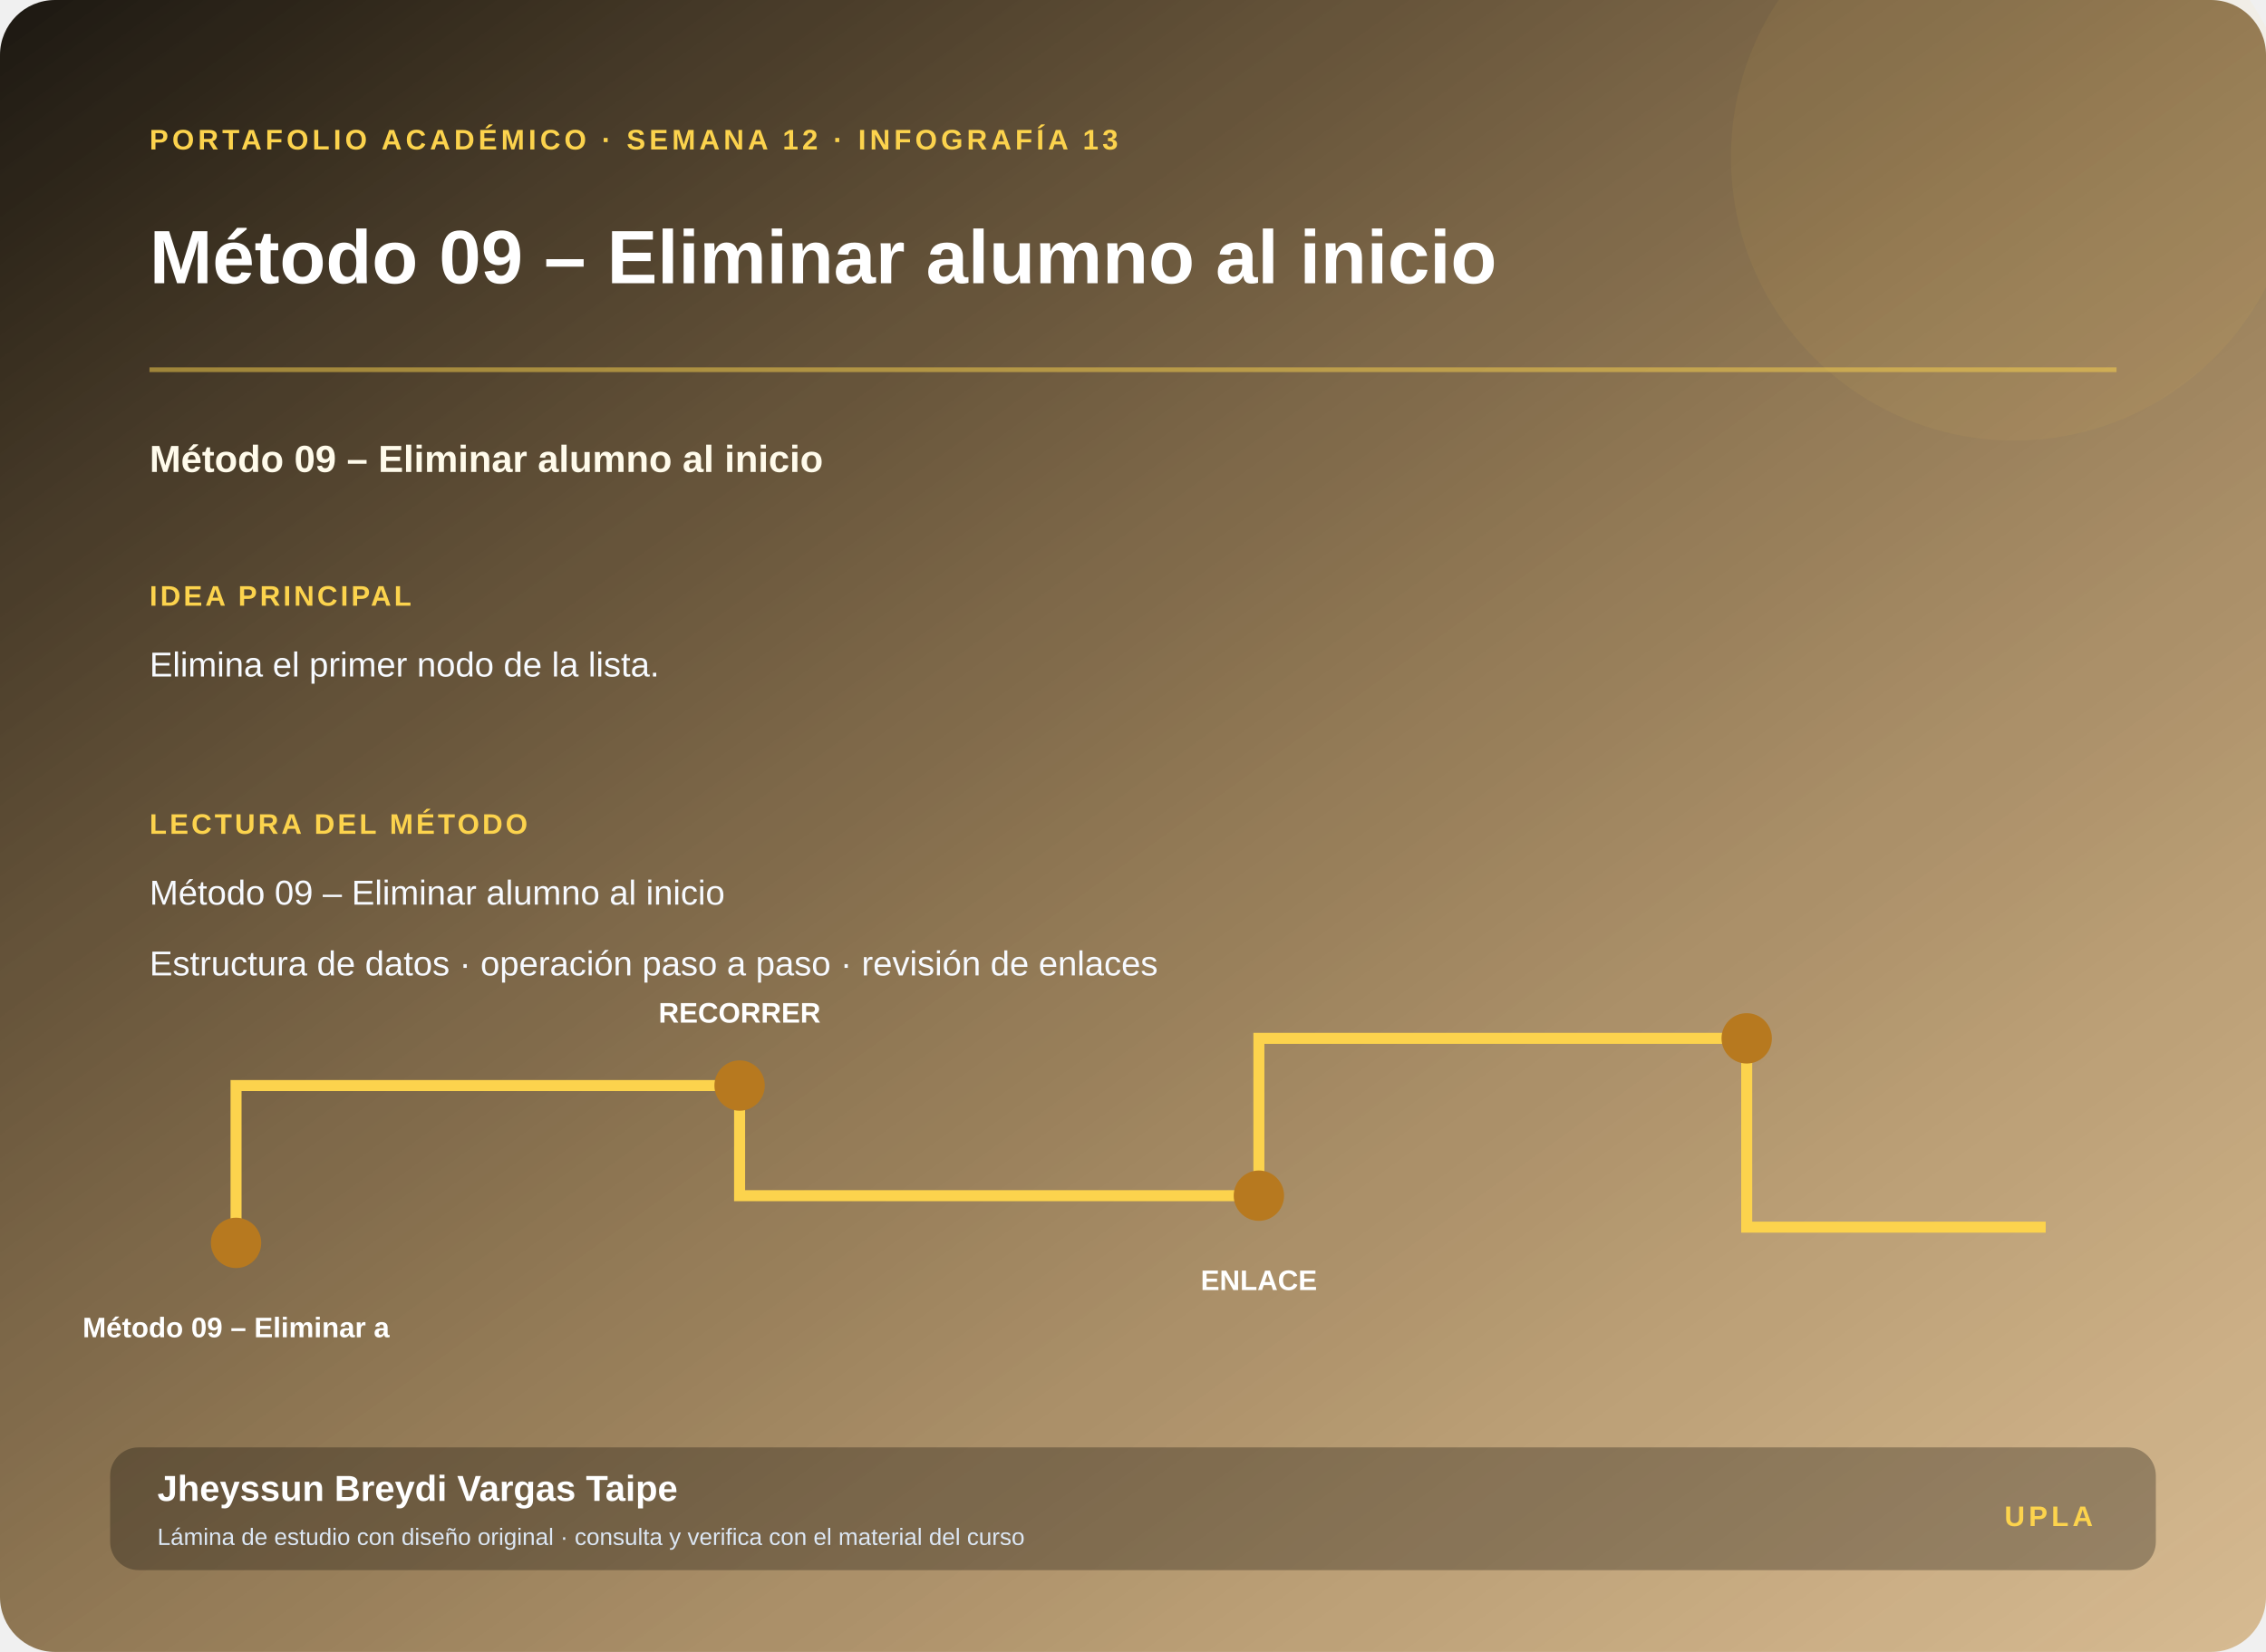
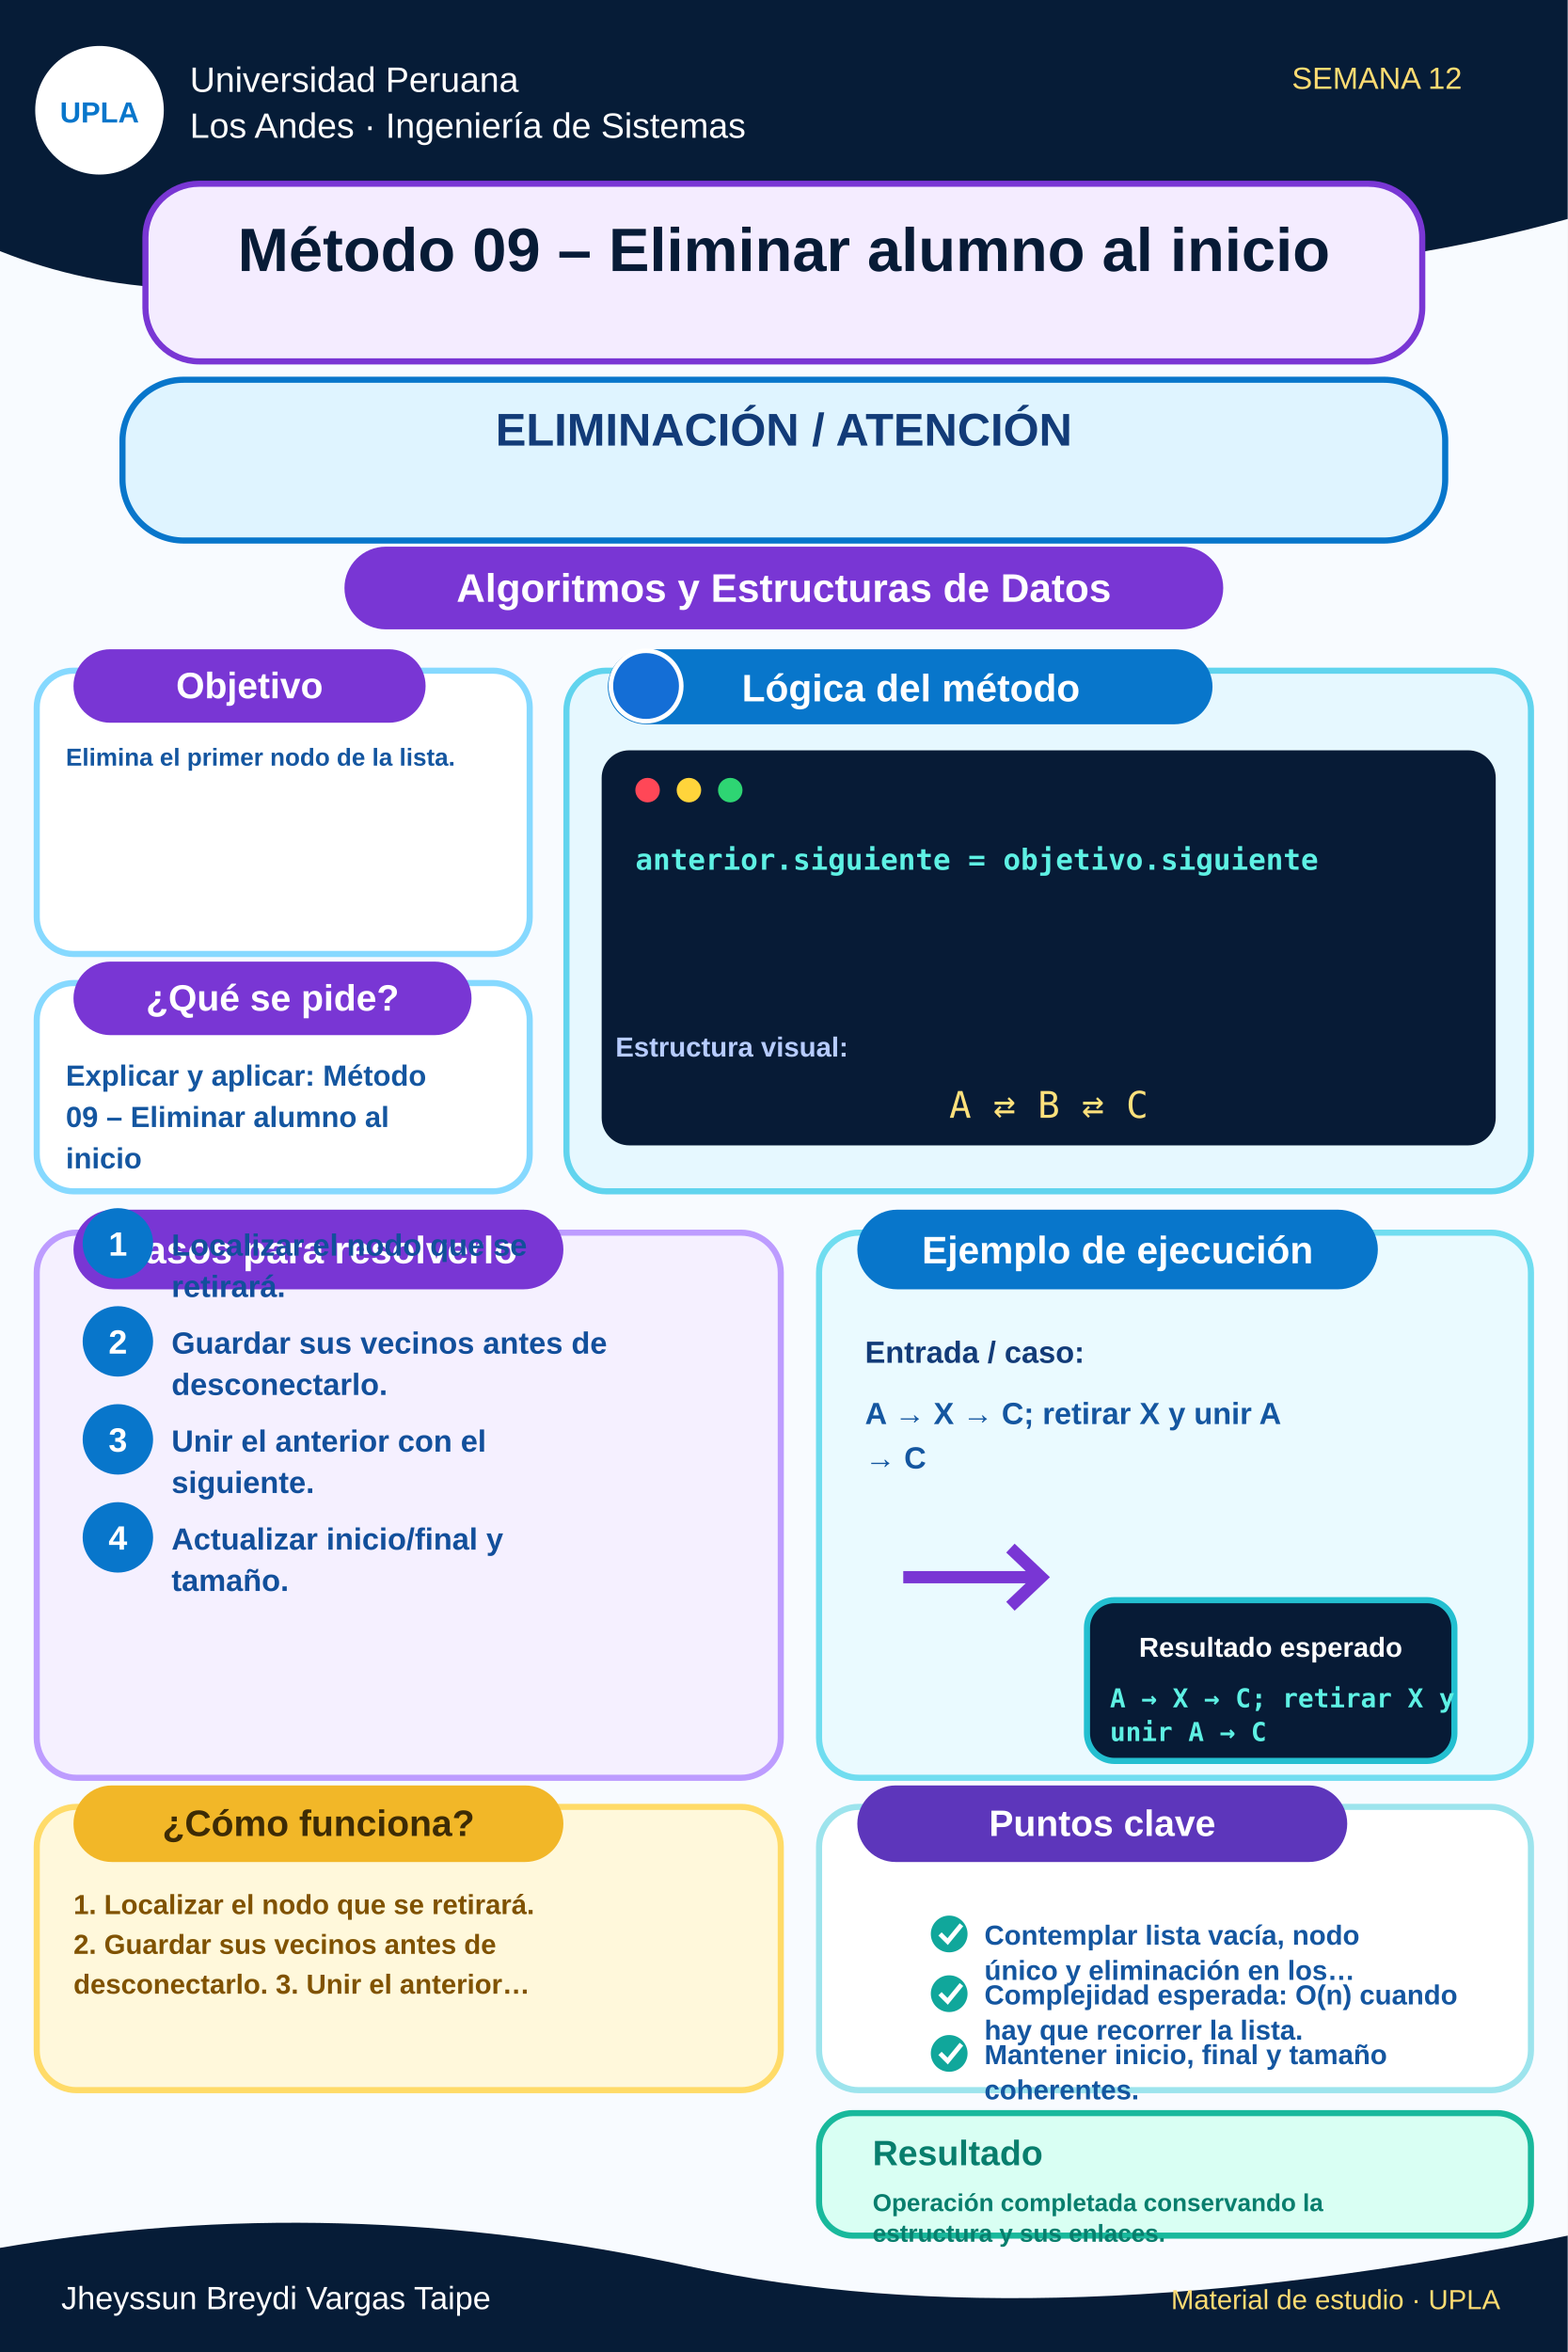
- <svg xmlns="http://www.w3.org/2000/svg" viewBox="0 0 1440 1050" role="img" aria-labelledby="t d">
-   <defs>
-     <linearGradient id="g" x1="0" y1="0" x2="1" y2="1">
-       <stop stop-color="#1b1711" />
-       <stop offset="1" stop-color="#b7791f" stop-opacity=".45" />
-     </linearGradient>
-   </defs>
-   <rect width="1440" height="1050" rx="35" fill="url(#g)" />
-   <circle cx="1280" cy="100" r="180" fill="#fcd34d" opacity=".06" />
-   <text x="95" y="95" class="kicker">PORTAFOLIO ACADÉMICO · SEMANA 12 · INFOGRAFÍA 13</text>
-   <text x="95" y="180" class="title">Método 09 – Eliminar alumno al inicio</text>
-   <path d="M95 235H1345" stroke="#fcd34d" opacity=".5" stroke-width="3" />
-   <text x="95" y="300" class="subtitle">Método 09 – Eliminar alumno al inicio</text>
-   <text x="95" y="385" class="label">IDEA PRINCIPAL</text>
-   <text x="95" y="430" class="body">Elimina el primer nodo de la lista.</text>
-   <text x="95" y="530" class="label">LECTURA DEL MÉTODO</text>
-   <text x="95" y="575" class="body">Método 09 – Eliminar alumno al inicio</text>
-   <text x="95" y="620" class="body">Estructura de datos · operación paso a paso · revisión de enlaces</text>
-   <path d="M150 790V690H470V760H800V660H1110V780H1300" fill="none" stroke="#fcd34d" stroke-width="7" />
-   <circle cx="150" cy="790" r="16" fill="#b7791f" />
-   <circle cx="470" cy="690" r="16" fill="#b7791f" />
-   <circle cx="800" cy="760" r="16" fill="#b7791f" />
-   <circle cx="1110" cy="660" r="16" fill="#b7791f" />
-   <text x="150" y="850" class="small">Método 09 – Eliminar a</text>
-   <text x="470" y="650" class="small">RECORRER</text>
-   <text x="800" y="820" class="small">ENLACE</text>
-   <rect x="70" y="920" width="1300" height="78" rx="18" fill="#000" opacity=".28" />
-   <text x="100" y="954" class="foot">Jheyssun Breydi Vargas Taipe</text>
-   <text x="100" y="982" class="note">Lámina de estudio con diseño original · consulta y verifica con el material del curso</text>
-   <text x="1330" y="970" class="kicker" text-anchor="end">UPLA</text>
-   <style>.kicker{font:700 18px 'Segoe UI',Arial;letter-spacing:2.4px;fill:#fcd34d}.title{font:800 48px 'Segoe UI',Arial;fill:#fff}.subtitle{font:700 24px 'Segoe UI',Arial;fill:#fffbeb}.label{font:800 18px 'Segoe UI',Arial;letter-spacing:1.8px;fill:#fcd34d}.body{font:500 22px 'Segoe UI',Arial;fill:#f7faff}.small{font:700 18px 'Segoe UI',Arial;fill:#fff;text-anchor:middle}.node{font:700 17px 'Segoe UI',Arial;fill:#fff;text-anchor:middle}.foot{font:800 23px 'Segoe UI',Arial;fill:#fff}.note{font:500 15px 'Segoe UI',Arial;fill:#dce7f4}</style>
+ <svg xmlns="http://www.w3.org/2000/svg" viewBox="0 0 1024 1536" role="img" aria-labelledby="t d">
+   <rect width="1024" height="1536" fill="#f8fbff" />
+   <path d="M0 0H1024V143Q800 205 620 151T240 173Q110 208 0 164Z" fill="#061c37" />
+   <circle cx="65" cy="72" r="42" fill="#fff" />
+   <text x="65" y="80" text-anchor="middle" font-family="Arial" font-size="19" font-weight="900" fill="#0876cb">UPLA</text>
+   <text x="124" y="60" font-family="Trebuchet MS,Arial" font-size="23" fill="white">Universidad Peruana</text>
+   <text x="124" y="90" font-family="Trebuchet MS,Arial" font-size="23" fill="white">Los Andes · Ingeniería de Sistemas</text>
+   <text x="955" y="58" text-anchor="end" font-family="Trebuchet MS,Arial" font-size="20" fill="#ffdc72">SEMANA 12</text>
+   <rect x="95" y="120" width="834" height="116" rx="35" fill="#f4ecff" stroke="#7936d4" stroke-width="4" />
+   <text x="512" y="177" text-anchor="middle" font-family="Trebuchet MS,Comic Sans MS,Arial" font-size="40" font-weight="900" fill="#071b36">Método 09 – Eliminar alumno al inicio</text>
+   <rect x="80" y="248" width="864" height="105" rx="40" fill="#dff4ff" stroke="#0876cb" stroke-width="4" />
+   <text x="512" y="291" text-anchor="middle" font-family="Trebuchet MS,Comic Sans MS,Arial" font-size="30" font-weight="900" fill="#123b78">
+     <tspan x="512" dy="0">ELIMINACIÓN / ATENCIÓN</tspan>
+   </text>
+   <rect x="225" y="357" width="574" height="54" rx="27" fill="#7936d4" />
+   <text x="512" y="393" text-anchor="middle" font-family="Trebuchet MS,Arial" font-size="26" font-weight="800" fill="white">Algoritmos y Estructuras de Datos</text>
+   <rect x="24" y="438" width="322" height="185" rx="24" fill="white" stroke="#86d9ff" stroke-width="4" />
+   <rect x="48" y="424" width="230" height="48" rx="24" fill="#7936d4" />
+   <text x="163" y="456" text-anchor="middle" font-family="Trebuchet MS,Arial" font-size="24" font-weight="900" fill="white">Objetivo</text>
+   <text x="43" y="500" font-family="Trebuchet MS,Comic Sans MS,Arial" font-size="16" font-weight="600" fill="#1456a0">
+     <tspan x="43" dy="0">Elimina el primer nodo de la lista.</tspan>
+   </text>
+   <rect x="24" y="642" width="322" height="136" rx="24" fill="white" stroke="#86d9ff" stroke-width="4" />
+   <rect x="48" y="628" width="260" height="48" rx="24" fill="#7936d4" />
+   <text x="178" y="660" text-anchor="middle" font-family="Trebuchet MS,Arial" font-size="24" font-weight="900" fill="white">¿Qué se pide?</text>
+   <text x="43" y="709" font-family="'Trebuchet MS','Comic Sans MS',Arial" font-size="19" font-weight="600" fill="#1456a0">
+     <tspan x="43" dy="0">Explicar y aplicar: Método</tspan>
+     <tspan x="43" dy="27">09 – Eliminar alumno al</tspan>
+     <tspan x="43" dy="27">inicio</tspan>
+   </text>
+   <rect x="370" y="438" width="630" height="340" rx="26" fill="#e6f8ff" stroke="#61d4ee" stroke-width="4" />
+   <rect x="397" y="424" width="395" height="49" rx="25" fill="#0876cb" />
+   <circle cx="422" cy="448" r="23" fill="#146ed6" stroke="white" stroke-width="3" />
+   <text x="595" y="458" text-anchor="middle" font-family="Trebuchet MS,Arial" font-size="25" font-weight="900" fill="white">Lógica del método</text>
+   <rect x="393" y="490" width="584" height="258" rx="18" fill="#071b36" />
+   <circle cx="423" cy="516" r="8" fill="#ff4757" />
+   <circle cx="450" cy="516" r="8" fill="#ffd43b" />
+   <circle cx="477" cy="516" r="8" fill="#2ed573" />
+   <text x="415" y="568" font-family="Consolas,monospace" font-size="19" font-weight="700" fill="#5ef1e4">
+     <tspan x="415" dy="0">anterior.siguiente = objetivo.siguiente</tspan>
+   </text>
+   <text x="402" y="690" font-family="'Trebuchet MS','Comic Sans MS',Arial" font-size="18" font-weight="700" fill="#b7ccff">
+     <tspan x="402" dy="0">Estructura visual:</tspan>
+   </text>
+   <text x="685" y="730" text-anchor="middle" font-family="Consolas,monospace" font-size="24" fill="#ffe17c">A ⇄ B ⇄ C</text>
+   <rect x="24" y="805" width="486" height="356" rx="26" fill="#f5f0ff" stroke="#bd9cff" stroke-width="4" />
+   <rect x="48" y="790" width="320" height="52" rx="26" fill="#7936d4" />
+   <text x="208" y="825" text-anchor="middle" font-family="Trebuchet MS,Arial" font-size="25" font-weight="900" fill="white">Pasos para resolverlo</text>
+   <circle cx="77" cy="812" r="23" fill="#0876cb" />
+   <text x="77" y="820" text-anchor="middle" font-family="Arial" font-size="22" font-weight="900" fill="white">1</text>
+   <text x="112" y="820" font-family="'Trebuchet MS','Comic Sans MS',Arial" font-size="20" font-weight="600" fill="#124f9b">
+     <tspan x="112" dy="0">Localizar el nodo que se</tspan>
+     <tspan x="112" dy="27">retirará.</tspan>
+   </text>
+   <circle cx="77" cy="876" r="23" fill="#0876cb" />
+   <text x="77" y="884" text-anchor="middle" font-family="Arial" font-size="22" font-weight="900" fill="white">2</text>
+   <text x="112" y="884" font-family="'Trebuchet MS','Comic Sans MS',Arial" font-size="20" font-weight="600" fill="#124f9b">
+     <tspan x="112" dy="0">Guardar sus vecinos antes de</tspan>
+     <tspan x="112" dy="27">desconectarlo.</tspan>
+   </text>
+   <circle cx="77" cy="940" r="23" fill="#0876cb" />
+   <text x="77" y="948" text-anchor="middle" font-family="Arial" font-size="22" font-weight="900" fill="white">3</text>
+   <text x="112" y="948" font-family="'Trebuchet MS','Comic Sans MS',Arial" font-size="20" font-weight="600" fill="#124f9b">
+     <tspan x="112" dy="0">Unir el anterior con el</tspan>
+     <tspan x="112" dy="27">siguiente.</tspan>
+   </text>
+   <circle cx="77" cy="1004" r="23" fill="#0876cb" />
+   <text x="77" y="1012" text-anchor="middle" font-family="Arial" font-size="22" font-weight="900" fill="white">4</text>
+   <text x="112" y="1012" font-family="'Trebuchet MS','Comic Sans MS',Arial" font-size="20" font-weight="600" fill="#124f9b">
+     <tspan x="112" dy="0">Actualizar inicio/final y</tspan>
+     <tspan x="112" dy="27">tamaño.</tspan>
+   </text>
+   <rect x="535" y="805" width="465" height="356" rx="26" fill="#eafaff" stroke="#70ddf0" stroke-width="4" />
+   <rect x="560" y="790" width="340" height="52" rx="26" fill="#0876cb" />
+   <text x="730" y="825" text-anchor="middle" font-family="Trebuchet MS,Arial" font-size="25" font-weight="900" fill="white">Ejemplo de ejecución</text>
+   <text x="565" y="890" font-family="Trebuchet MS,Arial" font-size="20" font-weight="800" fill="#123b78">Entrada / caso:</text>
+   <text x="565" y="930" font-family="'Trebuchet MS','Comic Sans MS',Arial" font-size="20" font-weight="700" fill="#1456a0">
+     <tspan x="565" dy="0">A → X → C; retirar X y unir A</tspan>
+     <tspan x="565" dy="29">→ C</tspan>
+   </text>
+   <path d="M590 1030h90m-20-19 20 19-20 19" stroke="#7936d4" stroke-width="8" fill="none" />
+   <rect x="710" y="1045" width="240" height="105" rx="18" fill="#071b36" stroke="#23bfd0" stroke-width="4" />
+   <text x="830" y="1082" text-anchor="middle" font-family="Trebuchet MS,Arial" font-size="18" font-weight="800" fill="white">Resultado esperado</text>
+   <text x="725" y="1115" font-family="Consolas,monospace" font-size="17" font-weight="600" fill="#5ef1e4">
+     <tspan x="725" dy="0">A → X → C; retirar X y</tspan>
+     <tspan x="725" dy="22">unir A → C</tspan>
+   </text>
+   <rect x="24" y="1180" width="486" height="185" rx="26" fill="#fff8db" stroke="#ffdb68" stroke-width="4" />
+   <rect x="48" y="1166" width="320" height="50" rx="25" fill="#f2b728" />
+   <text x="208" y="1199" text-anchor="middle" font-family="Trebuchet MS,Arial" font-size="24" font-weight="900" fill="#3d2b05">¿Cómo funciona?</text>
+   <text x="48" y="1250" font-family="'Trebuchet MS','Comic Sans MS',Arial" font-size="18" font-weight="700" fill="#805200">
+     <tspan x="48" dy="0">1. Localizar el nodo que se retirará.</tspan>
+     <tspan x="48" dy="26">2. Guardar sus vecinos antes de</tspan>
+     <tspan x="48" dy="26">desconectarlo. 3. Unir el anterior…</tspan>
+   </text>
+   <rect x="535" y="1180" width="465" height="185" rx="26" fill="white" stroke="#9de4ed" stroke-width="4" />
+   <rect x="560" y="1166" width="320" height="50" rx="25" fill="#5d36bb" />
+   <text x="720" y="1199" text-anchor="middle" font-family="Trebuchet MS,Arial" font-size="24" font-weight="900" fill="white">Puntos clave</text>
+   <circle cx="620" cy="1263" r="12" fill="#10a79b" />
+   <path d="M614 1263l5 5 9-11" fill="none" stroke="white" stroke-width="3" />
+   <text x="643" y="1270" font-family="'Trebuchet MS','Comic Sans MS',Arial" font-size="18" font-weight="600" fill="#1456a0">
+     <tspan x="643" dy="0">Contemplar lista vacía, nodo</tspan>
+     <tspan x="643" dy="23">único y eliminación en los…</tspan>
+   </text>
+   <circle cx="620" cy="1302" r="12" fill="#10a79b" />
+   <path d="M614 1302l5 5 9-11" fill="none" stroke="white" stroke-width="3" />
+   <text x="643" y="1309" font-family="'Trebuchet MS','Comic Sans MS',Arial" font-size="18" font-weight="600" fill="#1456a0">
+     <tspan x="643" dy="0">Complejidad esperada: O(n) cuando</tspan>
+     <tspan x="643" dy="23">hay que recorrer la lista.</tspan>
+   </text>
+   <circle cx="620" cy="1341" r="12" fill="#10a79b" />
+   <path d="M614 1341l5 5 9-11" fill="none" stroke="white" stroke-width="3" />
+   <text x="643" y="1348" font-family="'Trebuchet MS','Comic Sans MS',Arial" font-size="18" font-weight="600" fill="#1456a0">
+     <tspan x="643" dy="0">Mantener inicio, final y tamaño</tspan>
+     <tspan x="643" dy="23">coherentes.</tspan>
+   </text>
+   <rect x="535" y="1380" width="465" height="80" rx="22" fill="#d9fff3" stroke="#19b99c" stroke-width="4" />
+   <text x="570" y="1414" font-family="Trebuchet MS,Arial" font-size="23" font-weight="900" fill="#087e6d">Resultado</text>
+   <text x="570" y="1444" font-family="'Trebuchet MS','Comic Sans MS',Arial" font-size="16" font-weight="600" fill="#087e6d">
+     <tspan x="570" dy="0">Operación completada conservando la</tspan>
+     <tspan x="570" dy="20">estructura y sus enlaces.</tspan>
+   </text>
+   <path d="M0 1468Q220 1430 450 1480T1024 1460V1536H0Z" fill="#061c37" />
+   <text x="40" y="1508" font-family="Trebuchet MS,Arial" font-size="21" fill="white">Jheyssun Breydi Vargas Taipe</text>
+   <text x="980" y="1508" text-anchor="end" font-family="Trebuchet MS,Arial" font-size="18" fill="#ffdc72">Material de estudio · UPLA</text>
</svg>
